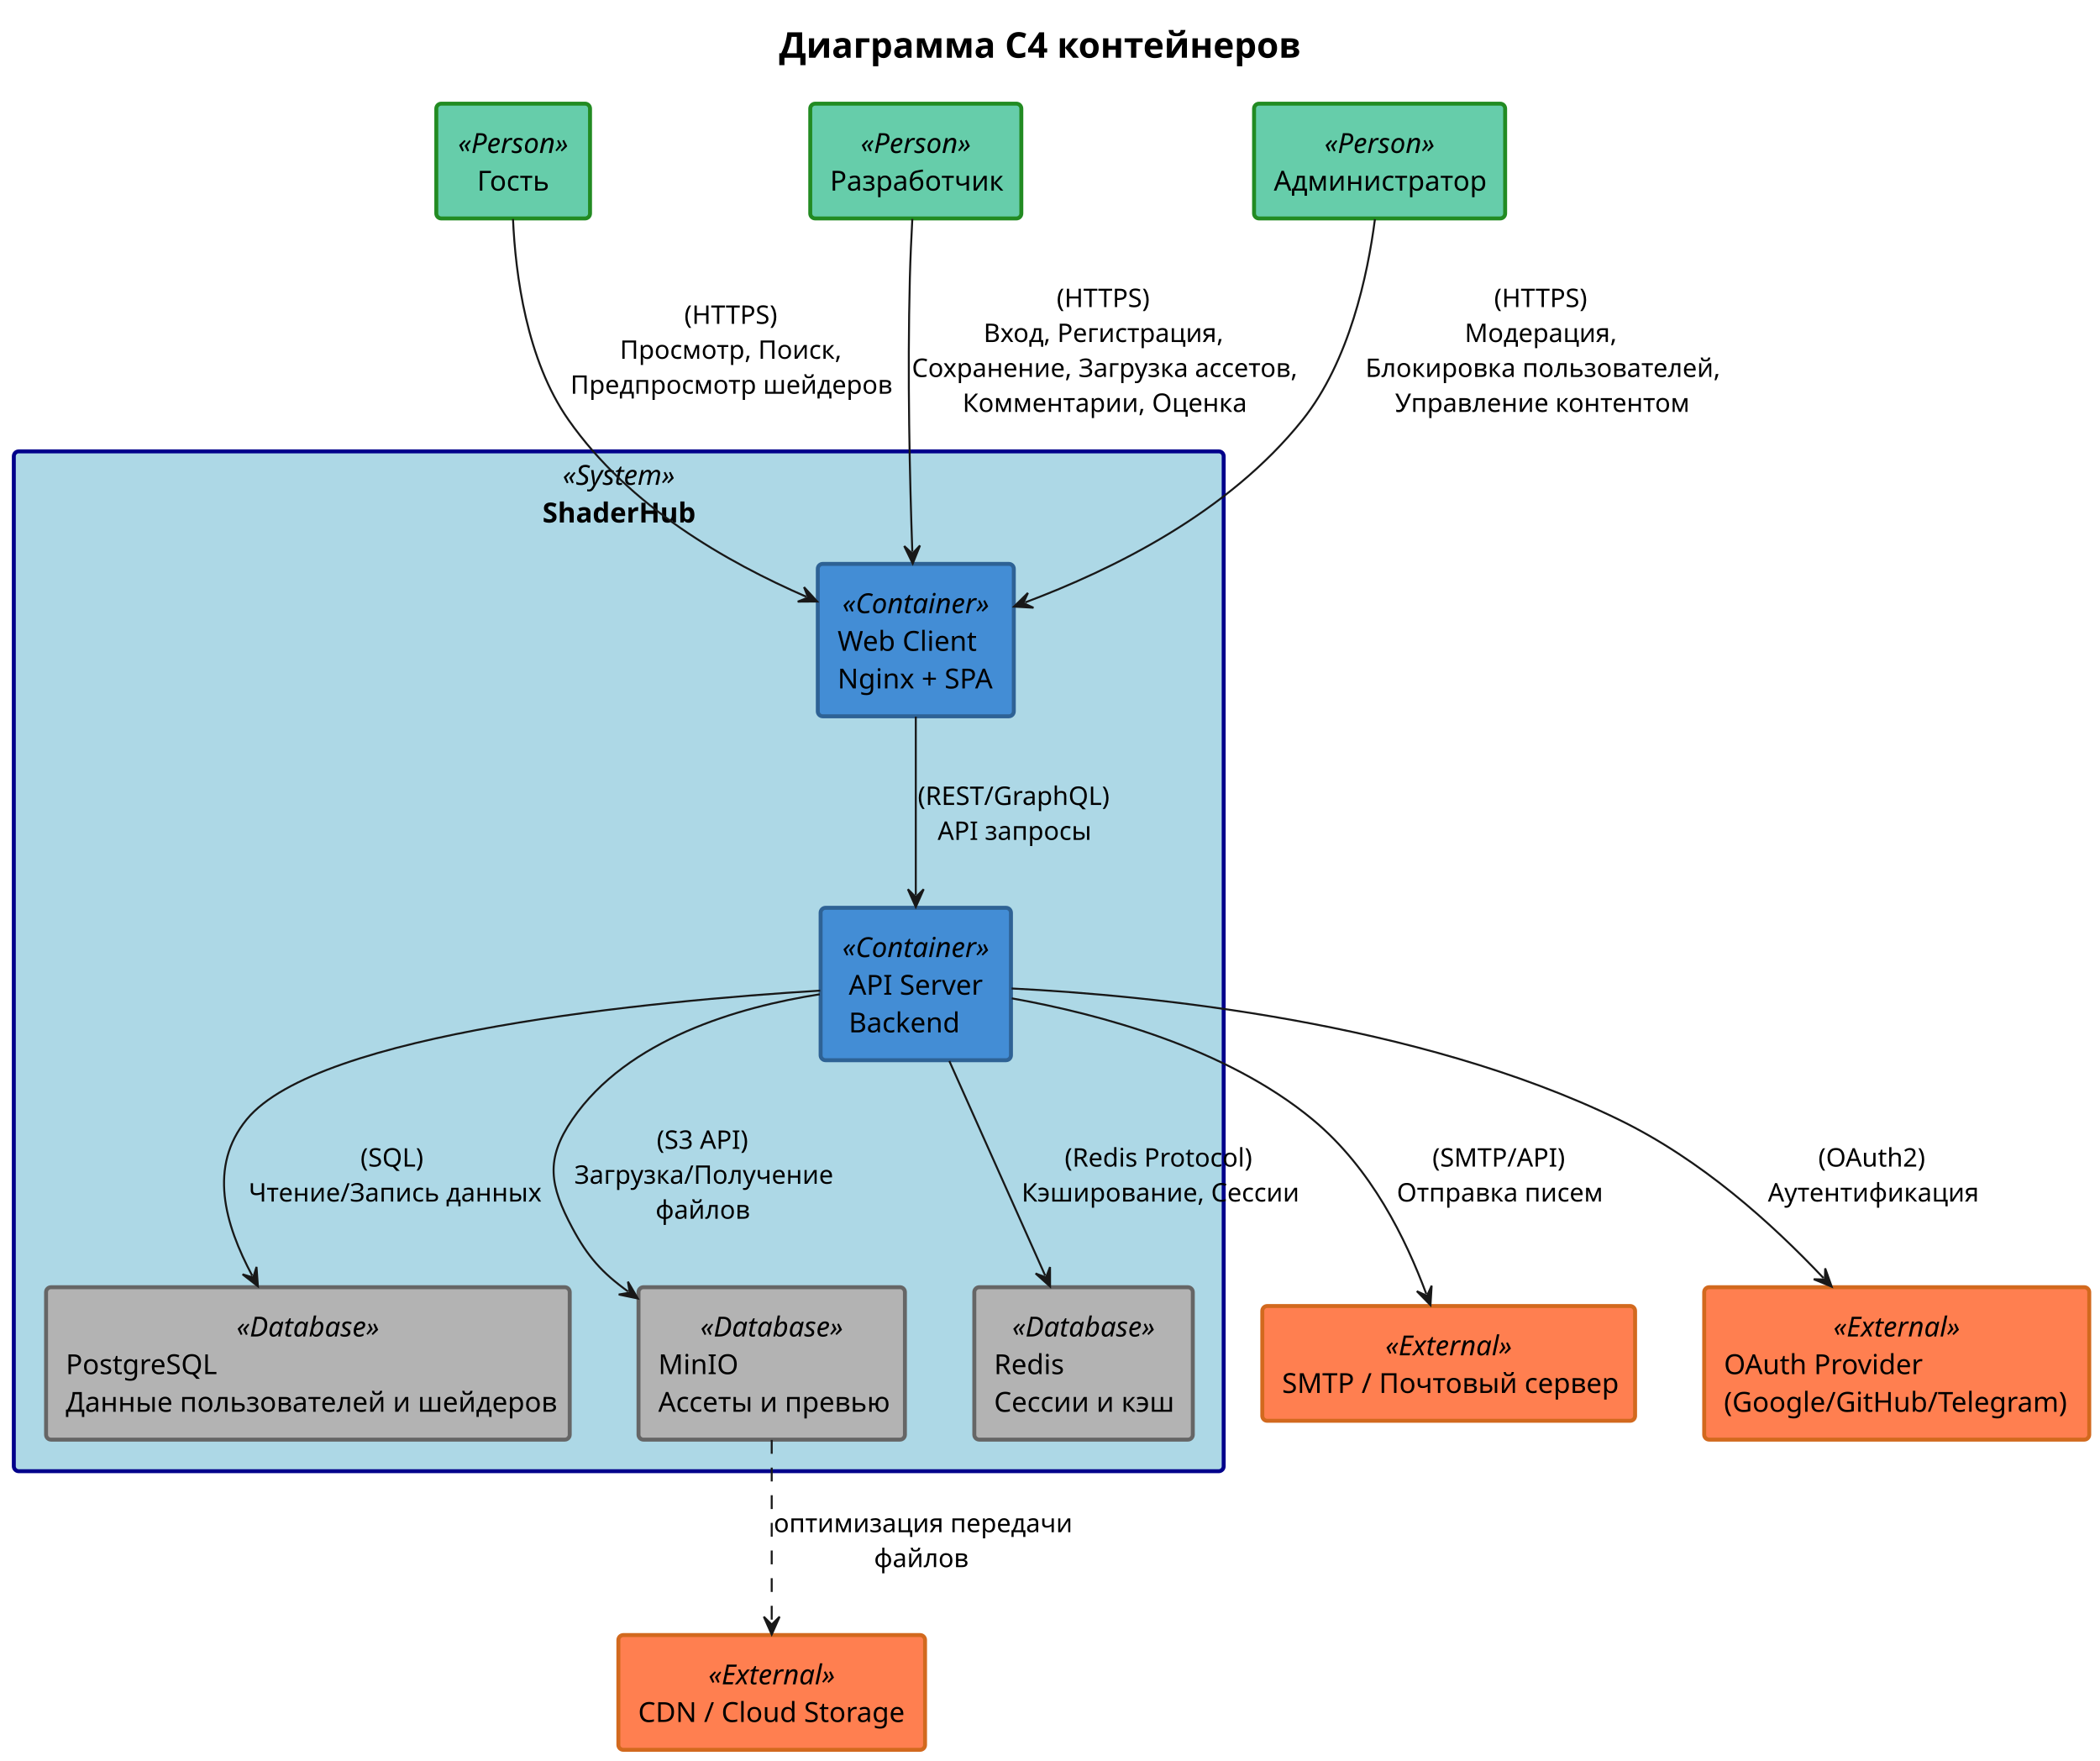
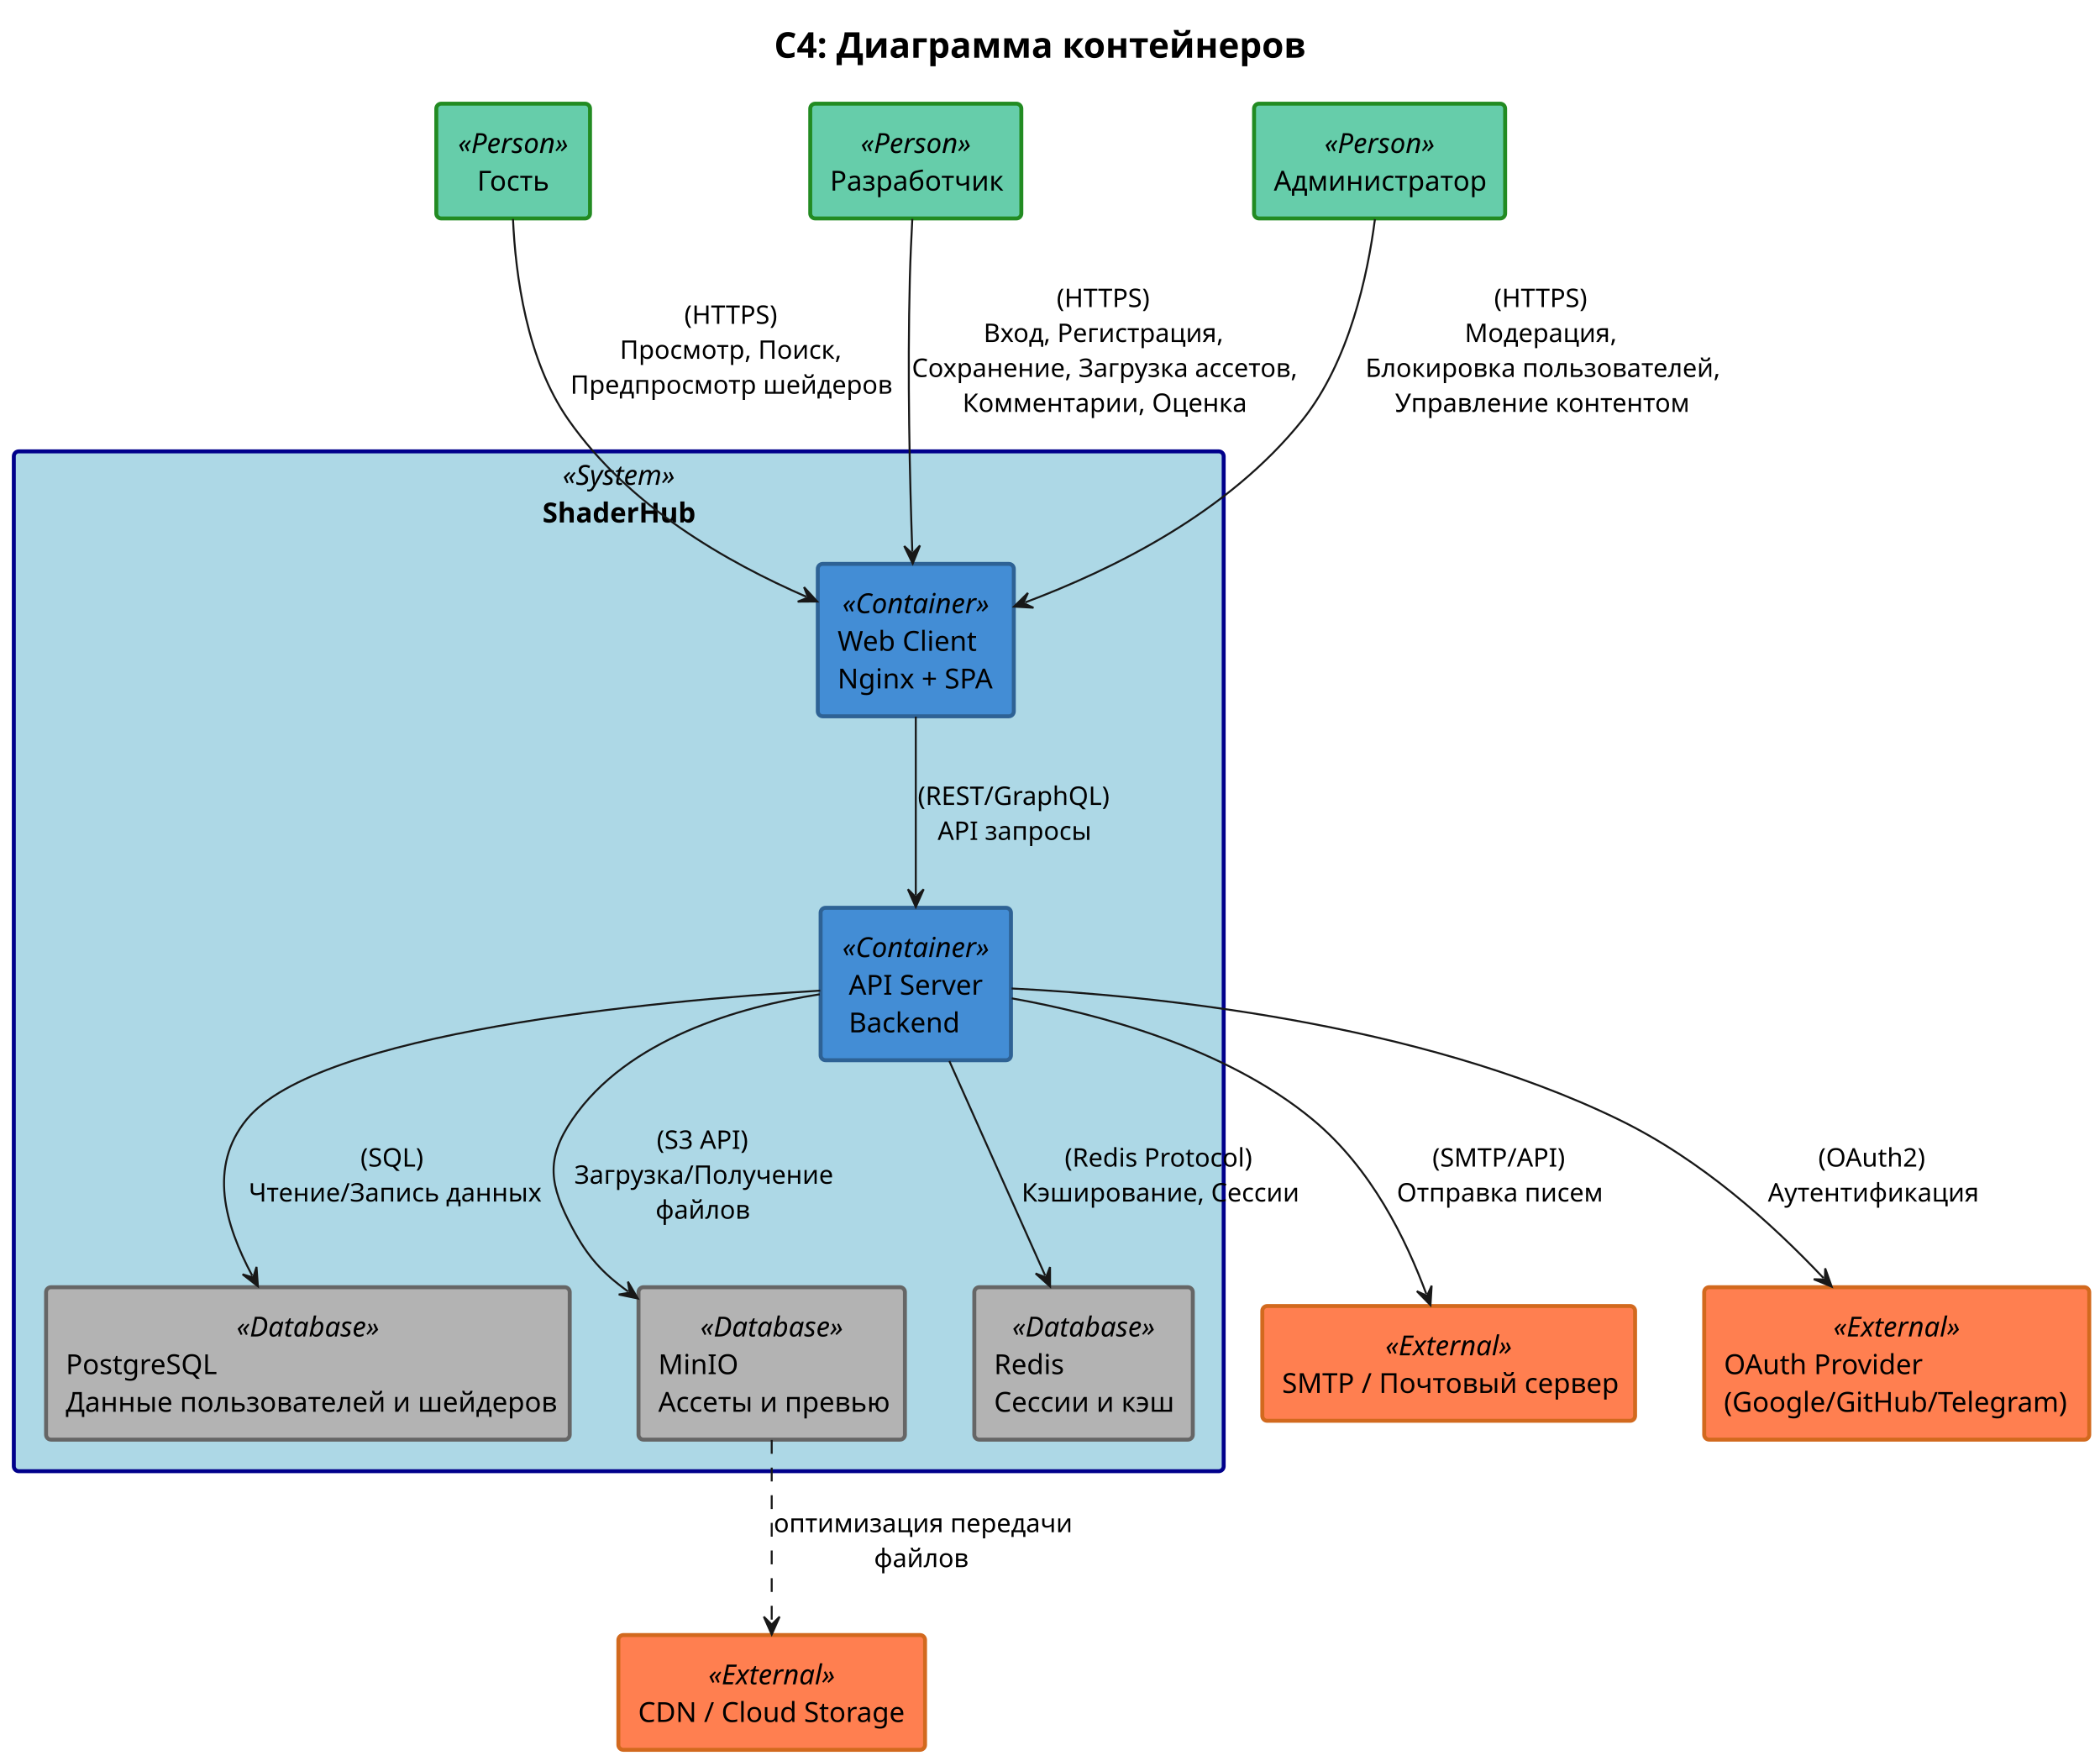
<svg xmlns="http://www.w3.org/2000/svg" contentStyleType="text/css" data-diagram-type="DESCRIPTION" height="892px" preserveAspectRatio="none" style="width:1064px;height:892px;background:#FFFFFF;" version="1.1" viewBox="0 0 1064 892" width="1064px" zoomAndPan="magnify">
  <defs />
  <g>
    <g class="title" data-source-line="35">
-       <text fill="#000000" font-family="sans-serif" font-size="18" font-weight="bold" lengthAdjust="spacing" textLength="261.07" x="394.736" y="29.242">Диаграмма C4 контейнеров</text>
+       <text fill="#000000" font-family="sans-serif" font-size="18" font-weight="bold" lengthAdjust="spacing" textLength="266.128" x="392.207" y="29.242">C4: Диаграмма контейнеров</text>
    </g>
    <g class="cluster" data-qualified-name="ShaderHub" data-source-line="47" id="ent0005">
      <rect fill="#ADD8E6" height="516.61" rx="2.5" ry="2.5" style="stroke:#00008B;stroke-width:2;" width="613" x="7" y="228.646" />
      <text fill="#000000" font-family="sans-serif" font-size="14" font-style="italic" lengthAdjust="spacing" textLength="56.896" x="285.052" y="245.612">«System»</text>
      <text fill="#000000" font-family="sans-serif" font-size="14" font-weight="bold" lengthAdjust="spacing" textLength="77.322" x="274.839" y="264.68">ShaderHub</text>
    </g>
    <g class="entity" data-qualified-name="ShaderHub.WebClient" data-source-line="52" id="ent0006">
      <rect fill="#438DD5" height="77.204" rx="2.5" ry="2.5" style="stroke:#2E6295;stroke-width:2;" width="99.31" x="414.35" y="285.646" />
      <text fill="#000000" font-family="sans-serif" font-size="14" font-style="italic" lengthAdjust="spacing" textLength="74.438" x="426.786" y="310.612">«Container»</text>
      <text fill="#000000" font-family="sans-serif" font-size="14" lengthAdjust="spacing" textLength="70.84" x="424.35" y="329.68">Web Client</text>
      <text fill="#000000" font-family="sans-serif" font-size="14" lengthAdjust="spacing" textLength="79.31" x="424.35" y="348.748">Nginx + SPA</text>
    </g>
    <g class="entity" data-qualified-name="ShaderHub.APIServer" data-source-line="56" id="ent0007">
      <rect fill="#438DD5" height="77.204" rx="2.5" ry="2.5" style="stroke:#2E6295;stroke-width:2;" width="96.438" x="415.78" y="459.856" />
      <text fill="#000000" font-family="sans-serif" font-size="14" font-style="italic" lengthAdjust="spacing" textLength="74.438" x="426.78" y="484.822">«Container»</text>
      <text fill="#000000" font-family="sans-serif" font-size="14" lengthAdjust="spacing" textLength="67.956" x="430.021" y="503.89">API Server</text>
      <text fill="#000000" font-family="sans-serif" font-size="14" lengthAdjust="spacing" textLength="56.308" x="430.021" y="522.958">Backend</text>
    </g>
    <g class="entity" data-qualified-name="ShaderHub.Database" data-source-line="60" id="ent0008">
      <rect fill="#B3B3B3" height="77.204" rx="2.5" ry="2.5" style="stroke:#666666;stroke-width:2;" width="265.321" x="23.34" y="652.056" />
      <text fill="#000000" font-family="sans-serif" font-size="14" font-style="italic" lengthAdjust="spacing" textLength="72.338" x="119.832" y="677.022">«Database»</text>
      <text fill="#000000" font-family="sans-serif" font-size="14" lengthAdjust="spacing" textLength="76.944" x="33.34" y="696.09">PostgreSQL</text>
      <text fill="#000000" font-family="sans-serif" font-size="14" lengthAdjust="spacing" textLength="245.321" x="33.34" y="715.158">Данные пользователей и шейдеров</text>
    </g>
    <g class="entity" data-qualified-name="ShaderHub.MinIO" data-source-line="64" id="ent0009">
      <rect fill="#B3B3B3" height="77.204" rx="2.5" ry="2.5" style="stroke:#666666;stroke-width:2;" width="134.982" x="323.51" y="652.056" />
      <text fill="#000000" font-family="sans-serif" font-size="14" font-style="italic" lengthAdjust="spacing" textLength="72.338" x="354.832" y="677.022">«Database»</text>
      <text fill="#000000" font-family="sans-serif" font-size="14" lengthAdjust="spacing" textLength="40.642" x="333.51" y="696.09">MinIO</text>
      <text fill="#000000" font-family="sans-serif" font-size="14" lengthAdjust="spacing" textLength="114.982" x="333.51" y="715.158">Ассеты и превью</text>
    </g>
    <g class="entity" data-qualified-name="ShaderHub.Redis" data-source-line="68" id="ent0010">
      <rect fill="#B3B3B3" height="77.204" rx="2.5" ry="2.5" style="stroke:#666666;stroke-width:2;" width="110.706" x="493.65" y="652.056" />
      <text fill="#000000" font-family="sans-serif" font-size="14" font-style="italic" lengthAdjust="spacing" textLength="72.338" x="512.834" y="677.022">«Database»</text>
      <text fill="#000000" font-family="sans-serif" font-size="14" lengthAdjust="spacing" textLength="35.532" x="503.65" y="696.09">Redis</text>
      <text fill="#000000" font-family="sans-serif" font-size="14" lengthAdjust="spacing" textLength="90.706" x="503.65" y="715.158">Сессии и кэш</text>
    </g>
    <g class="entity" data-qualified-name="Guest" data-source-line="40" id="ent0002">
      <rect fill="#66CDAA" height="58.136" rx="2.5" ry="2.5" style="stroke:#228B22;stroke-width:2;" width="77.888" x="221.06" y="52.516" />
      <text fill="#000000" font-family="sans-serif" font-size="14" font-style="italic" lengthAdjust="spacing" textLength="55.888" x="232.06" y="77.482">«Person»</text>
      <text fill="#000000" font-family="sans-serif" font-size="14" lengthAdjust="spacing" textLength="36.484" x="241.762" y="96.55">Гость</text>
    </g>
    <g class="entity" data-qualified-name="Developer" data-source-line="41" id="ent0003">
      <rect fill="#66CDAA" height="58.136" rx="2.5" ry="2.5" style="stroke:#228B22;stroke-width:2;" width="106.94" x="410.53" y="52.516" />
      <text fill="#000000" font-family="sans-serif" font-size="14" font-style="italic" lengthAdjust="spacing" textLength="55.888" x="436.056" y="77.482">«Person»</text>
      <text fill="#000000" font-family="sans-serif" font-size="14" lengthAdjust="spacing" textLength="86.94" x="420.53" y="96.55">Разработчик</text>
    </g>
    <g class="entity" data-qualified-name="Admin" data-source-line="42" id="ent0004">
      <rect fill="#66CDAA" height="58.136" rx="2.5" ry="2.5" style="stroke:#228B22;stroke-width:2;" width="127.212" x="635.39" y="52.516" />
      <text fill="#000000" font-family="sans-serif" font-size="14" font-style="italic" lengthAdjust="spacing" textLength="55.888" x="671.052" y="77.482">«Person»</text>
      <text fill="#000000" font-family="sans-serif" font-size="14" lengthAdjust="spacing" textLength="107.212" x="645.39" y="96.55">Администратор</text>
    </g>
    <g class="entity" data-qualified-name="EmailService" data-source-line="75" id="ent0011">
      <rect fill="#FF7F50" height="58.136" rx="2.5" ry="2.5" style="stroke:#D2691E;stroke-width:2;" width="188.881" x="639.56" y="661.586" />
      <text fill="#000000" font-family="sans-serif" font-size="14" font-style="italic" lengthAdjust="spacing" textLength="64.19" x="701.906" y="686.552">«External»</text>
      <text fill="#000000" font-family="sans-serif" font-size="14" lengthAdjust="spacing" textLength="168.881" x="649.56" y="705.62">SMTP / Почтовый сервер</text>
    </g>
    <g class="entity" data-qualified-name="AuthProvider" data-source-line="76" id="ent0012">
      <rect fill="#FF7F50" height="77.204" rx="2.5" ry="2.5" style="stroke:#D2691E;stroke-width:2;" width="195.083" x="863.46" y="652.056" />
      <text fill="#000000" font-family="sans-serif" font-size="14" font-style="italic" lengthAdjust="spacing" textLength="64.19" x="928.907" y="677.022">«External»</text>
      <text fill="#000000" font-family="sans-serif" font-size="14" lengthAdjust="spacing" textLength="101.612" x="873.46" y="696.09">OAuth Provider</text>
      <text fill="#000000" font-family="sans-serif" font-size="14" lengthAdjust="spacing" textLength="175.083" x="873.46" y="715.158">(Google/GitHub/Telegram)</text>
    </g>
    <g class="entity" data-qualified-name="CDN" data-source-line="77" id="ent0013">
      <rect fill="#FF7F50" height="58.136" rx="2.5" ry="2.5" style="stroke:#D2691E;stroke-width:2;" width="155.38" x="313.31" y="828.256" />
      <text fill="#000000" font-family="sans-serif" font-size="14" font-style="italic" lengthAdjust="spacing" textLength="64.19" x="358.905" y="853.222">«External»</text>
      <text fill="#000000" font-family="sans-serif" font-size="14" lengthAdjust="spacing" textLength="135.38" x="323.31" y="872.29">CDN / Cloud Storage</text>
    </g>
    <g class="link" data-entity-1="ent0002" data-entity-2="ent0006" data-link-type="dependency" data-source-line="82" id="lnk14">
      <path d="M259.92,110.966 C261.16,139.136 266.8,182.376 288,212.646 C318.95,256.846 368.27,284.737 408.53,302.297" fill="none" id="Guest-to-WebClient" style="stroke:#181818;stroke-width:1;" />
      <polygon fill="#181818" points="414.03,304.696,407.38,297.431,409.447,302.697,404.181,304.764,414.03,304.696" style="stroke:#181818;stroke-width:1;" />
      <text fill="#000000" font-family="sans-serif" font-size="13" lengthAdjust="spacing" textLength="46.891" x="346.707" y="164.043">(HTTPS)</text>
      <text fill="#000000" font-family="sans-serif" font-size="13" lengthAdjust="spacing" textLength="112.203" x="314.051" y="181.749">Просмотр, Поиск,</text>
      <text fill="#000000" font-family="sans-serif" font-size="13" lengthAdjust="spacing" textLength="162.305" x="289" y="199.455">Предпросмотр шейдеров</text>
    </g>
    <g class="link" data-entity-1="ent0003" data-entity-2="ent0006" data-link-type="dependency" data-source-line="83" id="lnk15">
      <path d="M462.24,110.926 C461.73,120.376 461.25,130.966 461,140.646 C459.71,190.726 460.939,242.55 462.239,279.48" fill="none" id="Developer-to-WebClient" style="stroke:#181818;stroke-width:1;" />
      <polygon fill="#181818" points="462.45,285.476,466.131,276.341,462.274,280.479,458.136,276.622,462.45,285.476" style="stroke:#181818;stroke-width:1;" />
      <text fill="#000000" font-family="sans-serif" font-size="13" lengthAdjust="spacing" textLength="46.891" x="535.372" y="155.543">(HTTPS)</text>
      <text fill="#000000" font-family="sans-serif" font-size="13" lengthAdjust="spacing" textLength="120.965" x="498.335" y="173.249">Вход, Регистрация,</text>
      <text fill="#000000" font-family="sans-serif" font-size="13" lengthAdjust="spacing" textLength="193.635" x="462" y="190.955">Сохранение, Загрузка ассетов,</text>
      <text fill="#000000" font-family="sans-serif" font-size="13" lengthAdjust="spacing" textLength="142.272" x="487.682" y="208.661">Комментарии, Оценка</text>
    </g>
    <g class="link" data-entity-1="ent0004" data-entity-2="ent0006" data-link-type="dependency" data-source-line="84" id="lnk16">
      <path d="M696.63,111.036 C692.95,139.466 683.62,183.086 660,212.646 C622.19,259.956 563.936,288.413 519.416,305.163" fill="none" id="Admin-to-WebClient" style="stroke:#181818;stroke-width:1;" />
      <polygon fill="#181818" points="513.8,307.276,523.632,307.85,518.48,305.515,520.815,300.363,513.8,307.276" style="stroke:#181818;stroke-width:1;" />
      <text fill="#000000" font-family="sans-serif" font-size="13" lengthAdjust="spacing" textLength="46.891" x="757.025" y="155.543">(HTTPS)</text>
      <text fill="#000000" font-family="sans-serif" font-size="13" lengthAdjust="spacing" textLength="76.713" x="742.114" y="173.249">Модерация,</text>
      <text fill="#000000" font-family="sans-serif" font-size="13" lengthAdjust="spacing" textLength="177.281" x="691.83" y="190.955">Блокировка пользователей,</text>
      <text fill="#000000" font-family="sans-serif" font-size="13" lengthAdjust="spacing" textLength="147.29" x="706.826" y="208.661">Управление контентом</text>
    </g>
    <g class="link" data-entity-1="ent0006" data-entity-2="ent0007" data-link-type="dependency" data-source-line="89" id="lnk17">
      <path d="M464,363.046 C464,391.656 464,424.786 464,453.456" fill="none" id="WebClient-to-APIServer" style="stroke:#181818;stroke-width:1;" />
      <polygon fill="#181818" points="464,459.456,468,450.456,464,454.456,460,450.456,464,459.456" style="stroke:#181818;stroke-width:1;" />
      <text fill="#000000" font-family="sans-serif" font-size="13" lengthAdjust="spacing" textLength="97.435" x="465" y="407.753">(REST/GraphQL)</text>
      <text fill="#000000" font-family="sans-serif" font-size="13" lengthAdjust="spacing" textLength="77.311" x="475.062" y="425.459">API запросы</text>
    </g>
    <g class="link" data-entity-1="ent0007" data-entity-2="ent0008" data-link-type="dependency" data-source-line="90" id="lnk18">
      <path d="M415.57,501.806 C330.82,507.046 161.21,522.916 125,567.056 C105.51,590.826 113.784,619.963 127.844,646.293" fill="none" id="APIServer-to-Database" style="stroke:#181818;stroke-width:1;" />
      <polygon fill="#181818" points="130.67,651.586,129.959,641.763,128.315,647.175,122.902,645.531,130.67,651.586" style="stroke:#181818;stroke-width:1;" />
      <text fill="#000000" font-family="sans-serif" font-size="13" lengthAdjust="spacing" textLength="31.902" x="182.628" y="590.953">(SQL)</text>
      <text fill="#000000" font-family="sans-serif" font-size="13" lengthAdjust="spacing" textLength="145.158" x="126" y="608.659">Чтение/Запись данных</text>
    </g>
    <g class="link" data-entity-1="ent0007" data-entity-2="ent0009" data-link-type="dependency" data-source-line="91" id="lnk19">
      <path d="M415.36,503.666 C374.31,510.086 317.91,526.266 290,567.056 C276.2,587.226 278.49,600.496 290,622.056 C297.65,636.386 304.963,644.721 318.263,654.251" fill="none" id="APIServer-to-MinIO" style="stroke:#181818;stroke-width:1;" />
      <polygon fill="#181818" points="323.14,657.746,318.154,649.252,319.076,654.834,313.494,655.755,323.14,657.746" style="stroke:#181818;stroke-width:1;" />
      <text fill="#000000" font-family="sans-serif" font-size="13" lengthAdjust="spacing" textLength="46.332" x="332.73" y="581.953">(S3 API)</text>
      <text fill="#000000" font-family="sans-serif" font-size="13" lengthAdjust="spacing" textLength="129.792" x="291" y="599.659">Загрузка/Получение</text>
      <text fill="#000000" font-family="sans-serif" font-size="13" lengthAdjust="spacing" textLength="47.567" x="332.113" y="617.365">файлов</text>
    </g>
    <g class="link" data-entity-1="ent0007" data-entity-2="ent0010" data-link-type="dependency" data-source-line="92" id="lnk20">
      <path d="M481,537.486 C495.82,570.666 514.773,613.058 529.583,646.208" fill="none" id="APIServer-to-Redis" style="stroke:#181818;stroke-width:1;" />
      <polygon fill="#181818" points="532.03,651.686,532.011,641.837,529.99,647.121,524.707,645.1,532.03,651.686" style="stroke:#181818;stroke-width:1;" />
      <text fill="#000000" font-family="sans-serif" font-size="13" lengthAdjust="spacing" textLength="95.29" x="539.443" y="590.953">(Redis Protocol)</text>
      <text fill="#000000" font-family="sans-serif" font-size="13" lengthAdjust="spacing" textLength="138.957" x="517.61" y="608.659">Кэширование, Сессии</text>
    </g>
    <g class="link" data-entity-1="ent0007" data-entity-2="ent0011" data-link-type="dependency" data-source-line="97" id="lnk21">
      <path d="M512.64,505.726 C556.62,513.566 621.04,530.676 665,567.056 C695.01,591.896 712.311,627.755 722.671,655.495" fill="none" id="APIServer-to-EmailService" style="stroke:#181818;stroke-width:1;" />
      <polygon fill="#181818" points="724.77,661.116,725.368,651.285,723.021,656.432,717.874,654.084,724.77,661.116" style="stroke:#181818;stroke-width:1;" />
      <text fill="#000000" font-family="sans-serif" font-size="13" lengthAdjust="spacing" textLength="67.236" x="725.731" y="590.953">(SMTP/API)</text>
      <text fill="#000000" font-family="sans-serif" font-size="13" lengthAdjust="spacing" textLength="103.298" x="707.7" y="608.659">Отправка писем</text>
    </g>
    <g class="link" data-entity-1="ent0007" data-entity-2="ent0012" data-link-type="dependency" data-source-line="98" id="lnk22">
      <path d="M512.56,500.726 C583.51,504.286 718.12,517.626 820,567.056 C862.17,587.516 897.532,619.581 923.932,647.431" fill="none" id="APIServer-to-AuthProvider" style="stroke:#181818;stroke-width:1;" />
      <polygon fill="#181818" points="928.06,651.786,924.771,642.502,924.62,648.157,918.965,648.006,928.06,651.786" style="stroke:#181818;stroke-width:1;" />
      <text fill="#000000" font-family="sans-serif" font-size="13" lengthAdjust="spacing" textLength="54.457" x="921.259" y="590.953">(OAuth2)</text>
      <text fill="#000000" font-family="sans-serif" font-size="13" lengthAdjust="spacing" textLength="105.534" x="895.72" y="608.659">Аутентификация</text>
    </g>
    <g class="link" data-entity-1="ent0009" data-entity-2="ent0013" data-link-type="dependency" data-source-line="99" id="lnk23">
      <path d="M391,729.436 C391,759.446 391,794.746 391,821.966" fill="none" id="MinIO-to-CDN" style="stroke:#181818;stroke-width:1;stroke-dasharray:7,7;" />
      <polygon fill="#181818" points="391,827.966,395,818.966,391,822.966,387,818.966,391,827.966" style="stroke:#181818;stroke-width:1;" />
      <text fill="#000000" font-family="sans-serif" font-size="13" lengthAdjust="spacing" textLength="149.214" x="392" y="776.153">оптимизация передачи</text>
      <text fill="#000000" font-family="sans-serif" font-size="13" lengthAdjust="spacing" textLength="47.567" x="442.824" y="793.859">файлов</text>
    </g>
  </g>
</svg>
